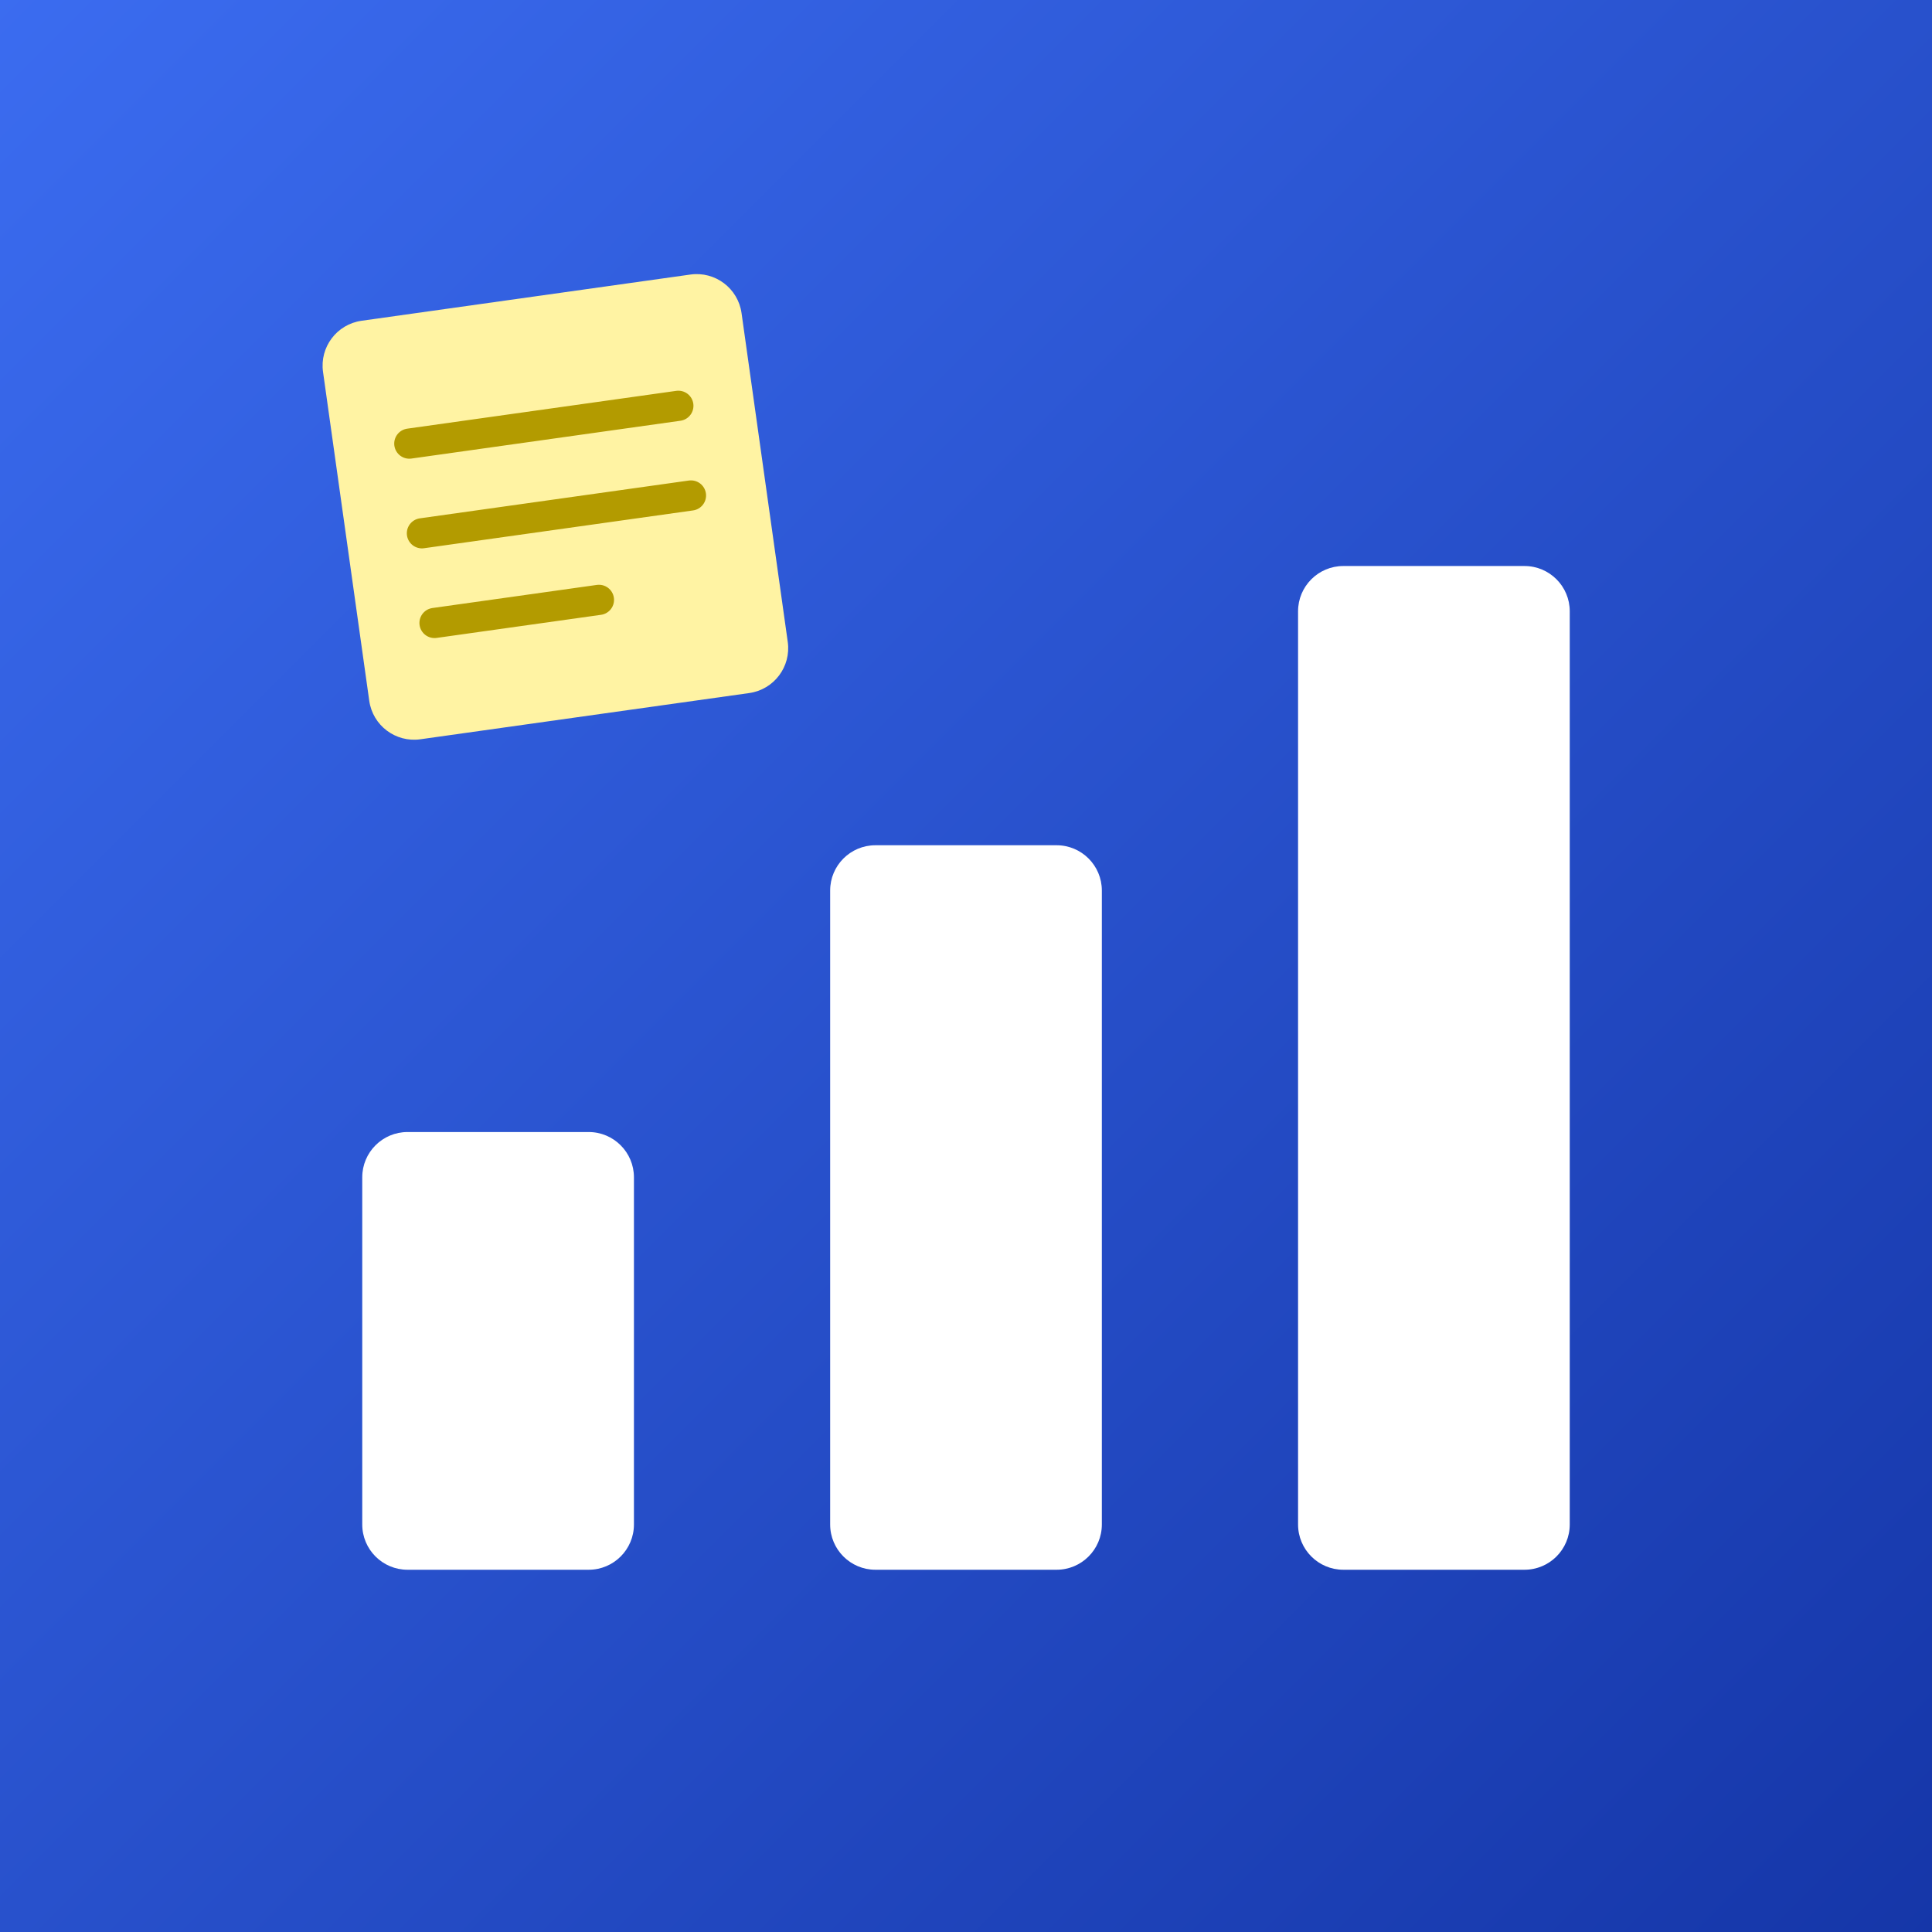
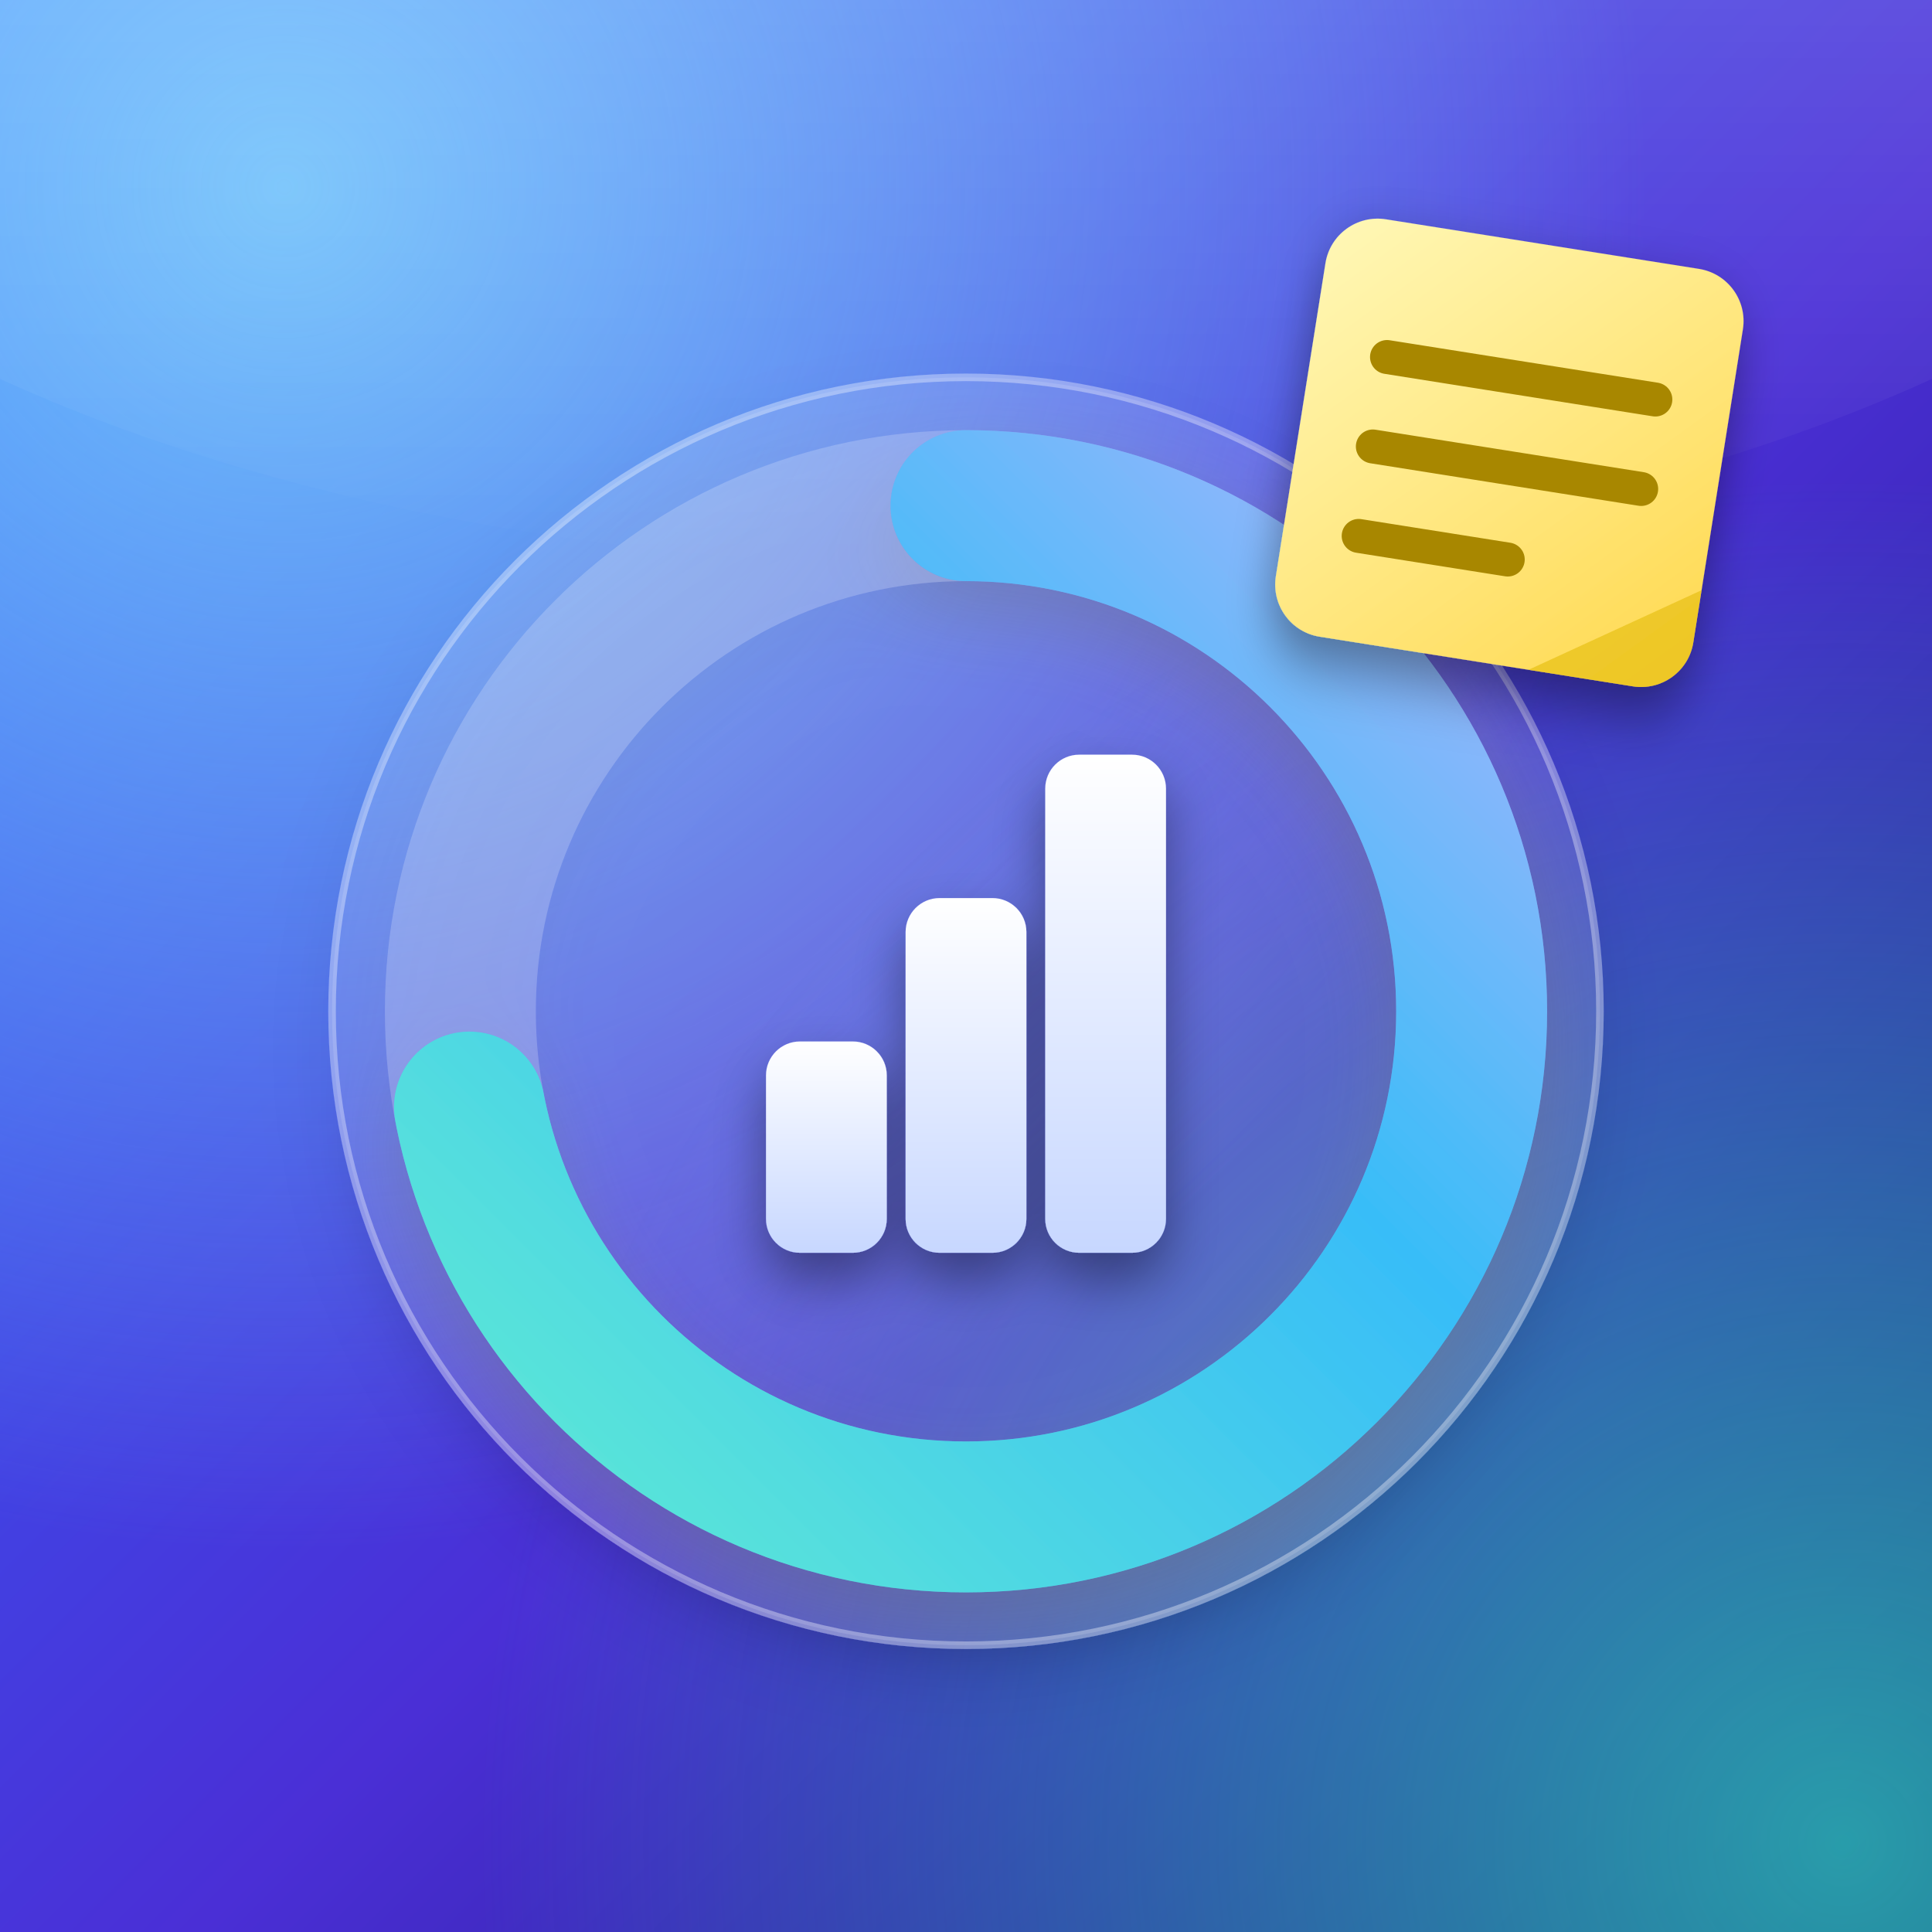
<svg xmlns="http://www.w3.org/2000/svg" viewBox="0 0 512 512">
  <defs>
-     <linearGradient id="g" x1="0" y1="0" x2="1" y2="1">
-       <stop offset="0" stop-color="#3b6cf0" />
-       <stop offset="1" stop-color="#1536a8" />
+     <linearGradient id="bg" x1="0" y1="0" x2="1" y2="1">
+       <stop offset="0" stop-color="#2f6bff" />
+       <stop offset=".55" stop-color="#4a2fd6" />
+       <stop offset="1" stop-color="#1a1670" />
    </linearGradient>
+     <radialGradient id="b1" cx=".15" cy=".1" r=".7">
+       <stop offset="0" stop-color="#7dd3fc" stop-opacity=".85" />
+       <stop offset="1" stop-color="#7dd3fc" stop-opacity="0" />
+     </radialGradient>
+     <radialGradient id="b2" cx=".95" cy=".95" r=".7">
+       <stop offset="0" stop-color="#2dd4bf" stop-opacity=".7" />
+       <stop offset="1" stop-color="#2dd4bf" stop-opacity="0" />
+     </radialGradient>
+     <linearGradient id="arc" x1="0" y1="0" x2="1" y2="1">
+       <stop offset="0" stop-color="#5eead4" />
+       <stop offset=".6" stop-color="#38bdf8" />
+       <stop offset="1" stop-color="#a5b4fc" />
+     </linearGradient>
+     <linearGradient id="bar" x1="0" y1="0" x2="0" y2="1">
+       <stop offset="0" stop-color="#ffffff" />
+       <stop offset="1" stop-color="#c7d7ff" />
+     </linearGradient>
+     <linearGradient id="pi" x1="0" y1="0" x2="1" y2="1">
+       <stop offset="0" stop-color="#fff8b8" />
+       <stop offset="1" stop-color="#ffd84d" />
+     </linearGradient>
+     <linearGradient id="gl" x1="0" y1="0" x2="0" y2="1">
+       <stop offset="0" stop-color="#fff" stop-opacity=".35" />
+       <stop offset="1" stop-color="#fff" stop-opacity="0" />
+     </linearGradient>
+     <filter id="sh" x="-30%" y="-30%" width="160%" height="160%">
+       <feGaussianBlur in="SourceAlpha" stdDeviation="10" />
+       <feOffset dy="10" />
+       <feComponentTransfer>
+         <feFuncA type="linear" slope=".38" />
+       </feComponentTransfer>
+       <feMerge>
+         <feMergeNode />
+         <feMergeNode in="SourceGraphic" />
+       </feMerge>
+     </filter>
+     <filter id="sh2" x="-30%" y="-30%" width="160%" height="160%">
+       <feGaussianBlur in="SourceAlpha" stdDeviation="7" />
+       <feOffset dy="7" />
+       <feComponentTransfer>
+         <feFuncA type="linear" slope=".4" />
+       </feComponentTransfer>
+       <feMerge>
+         <feMergeNode />
+         <feMergeNode in="SourceGraphic" />
+       </feMerge>
+     </filter>
  </defs>
-   <rect width="512" height="512" fill="url(#g)" />
-   <g fill="#ffffff">
-     <rect x="96" y="300" width="72" height="116" rx="12" />
-     <rect x="220" y="224" width="72" height="192" rx="12" />
-     <rect x="344" y="150" width="72" height="266" rx="12" />
+   <rect width="512" height="512" fill="url(#bg)" />
+   <rect width="512" height="512" fill="url(#b1)" />
+   <rect width="512" height="512" fill="url(#b2)" />
+   <ellipse cx="256" cy="-40" rx="380" ry="190" fill="url(#gl)" />
+   <g filter="url(#sh)">
+     <circle cx="256" cy="268" r="168" fill="#ffffff" fill-opacity=".12" stroke="#ffffff" stroke-opacity=".35" stroke-width="2" />
+     <circle cx="256" cy="268" r="134" fill="none" stroke="#ffffff" stroke-opacity=".2" stroke-width="40" />
+     <circle cx="256" cy="268" r="134" fill="none" stroke="url(#arc)" stroke-width="40" stroke-linecap="round" stroke-dasharray="606 842" transform="rotate(-90 256 268)" />
  </g>
-   <g transform="rotate(-8 150 140)">
-     <rect x="92" y="78" width="112" height="112" rx="12" fill="#fff3a3" />
-     <g stroke="#b39b00" stroke-width="8" stroke-linecap="round">
-       <line x1="112" y1="112" x2="184" y2="112" />
-       <line x1="112" y1="136" x2="184" y2="136" />
-       <line x1="112" y1="160" x2="156" y2="160" />
+   <g filter="url(#sh2)">
+     <rect x="203" y="276" width="32" height="56" rx="9" fill="url(#bar)" />
+     <rect x="240" y="238" width="32" height="94" rx="9" fill="url(#bar)" />
+     <rect x="277" y="200" width="32" height="132" rx="9" fill="url(#bar)" />
+   </g>
+   <g transform="rotate(9 400 120)" filter="url(#sh2)">
+     <rect x="344" y="64" width="112" height="112" rx="14" fill="url(#pi)" />
+     <path d="M456 148 v14 a14 14 0 0 1 -14 14 h-28 z" fill="#e0b800" opacity=".55" />
+     <g stroke="#a88700" stroke-width="9" stroke-linecap="round">
+       <line x1="364" y1="100" x2="436" y2="100" />
+       <line x1="364" y1="124" x2="436" y2="124" />
+       <line x1="364" y1="148" x2="404" y2="148" />
    </g>
  </g>
</svg>
